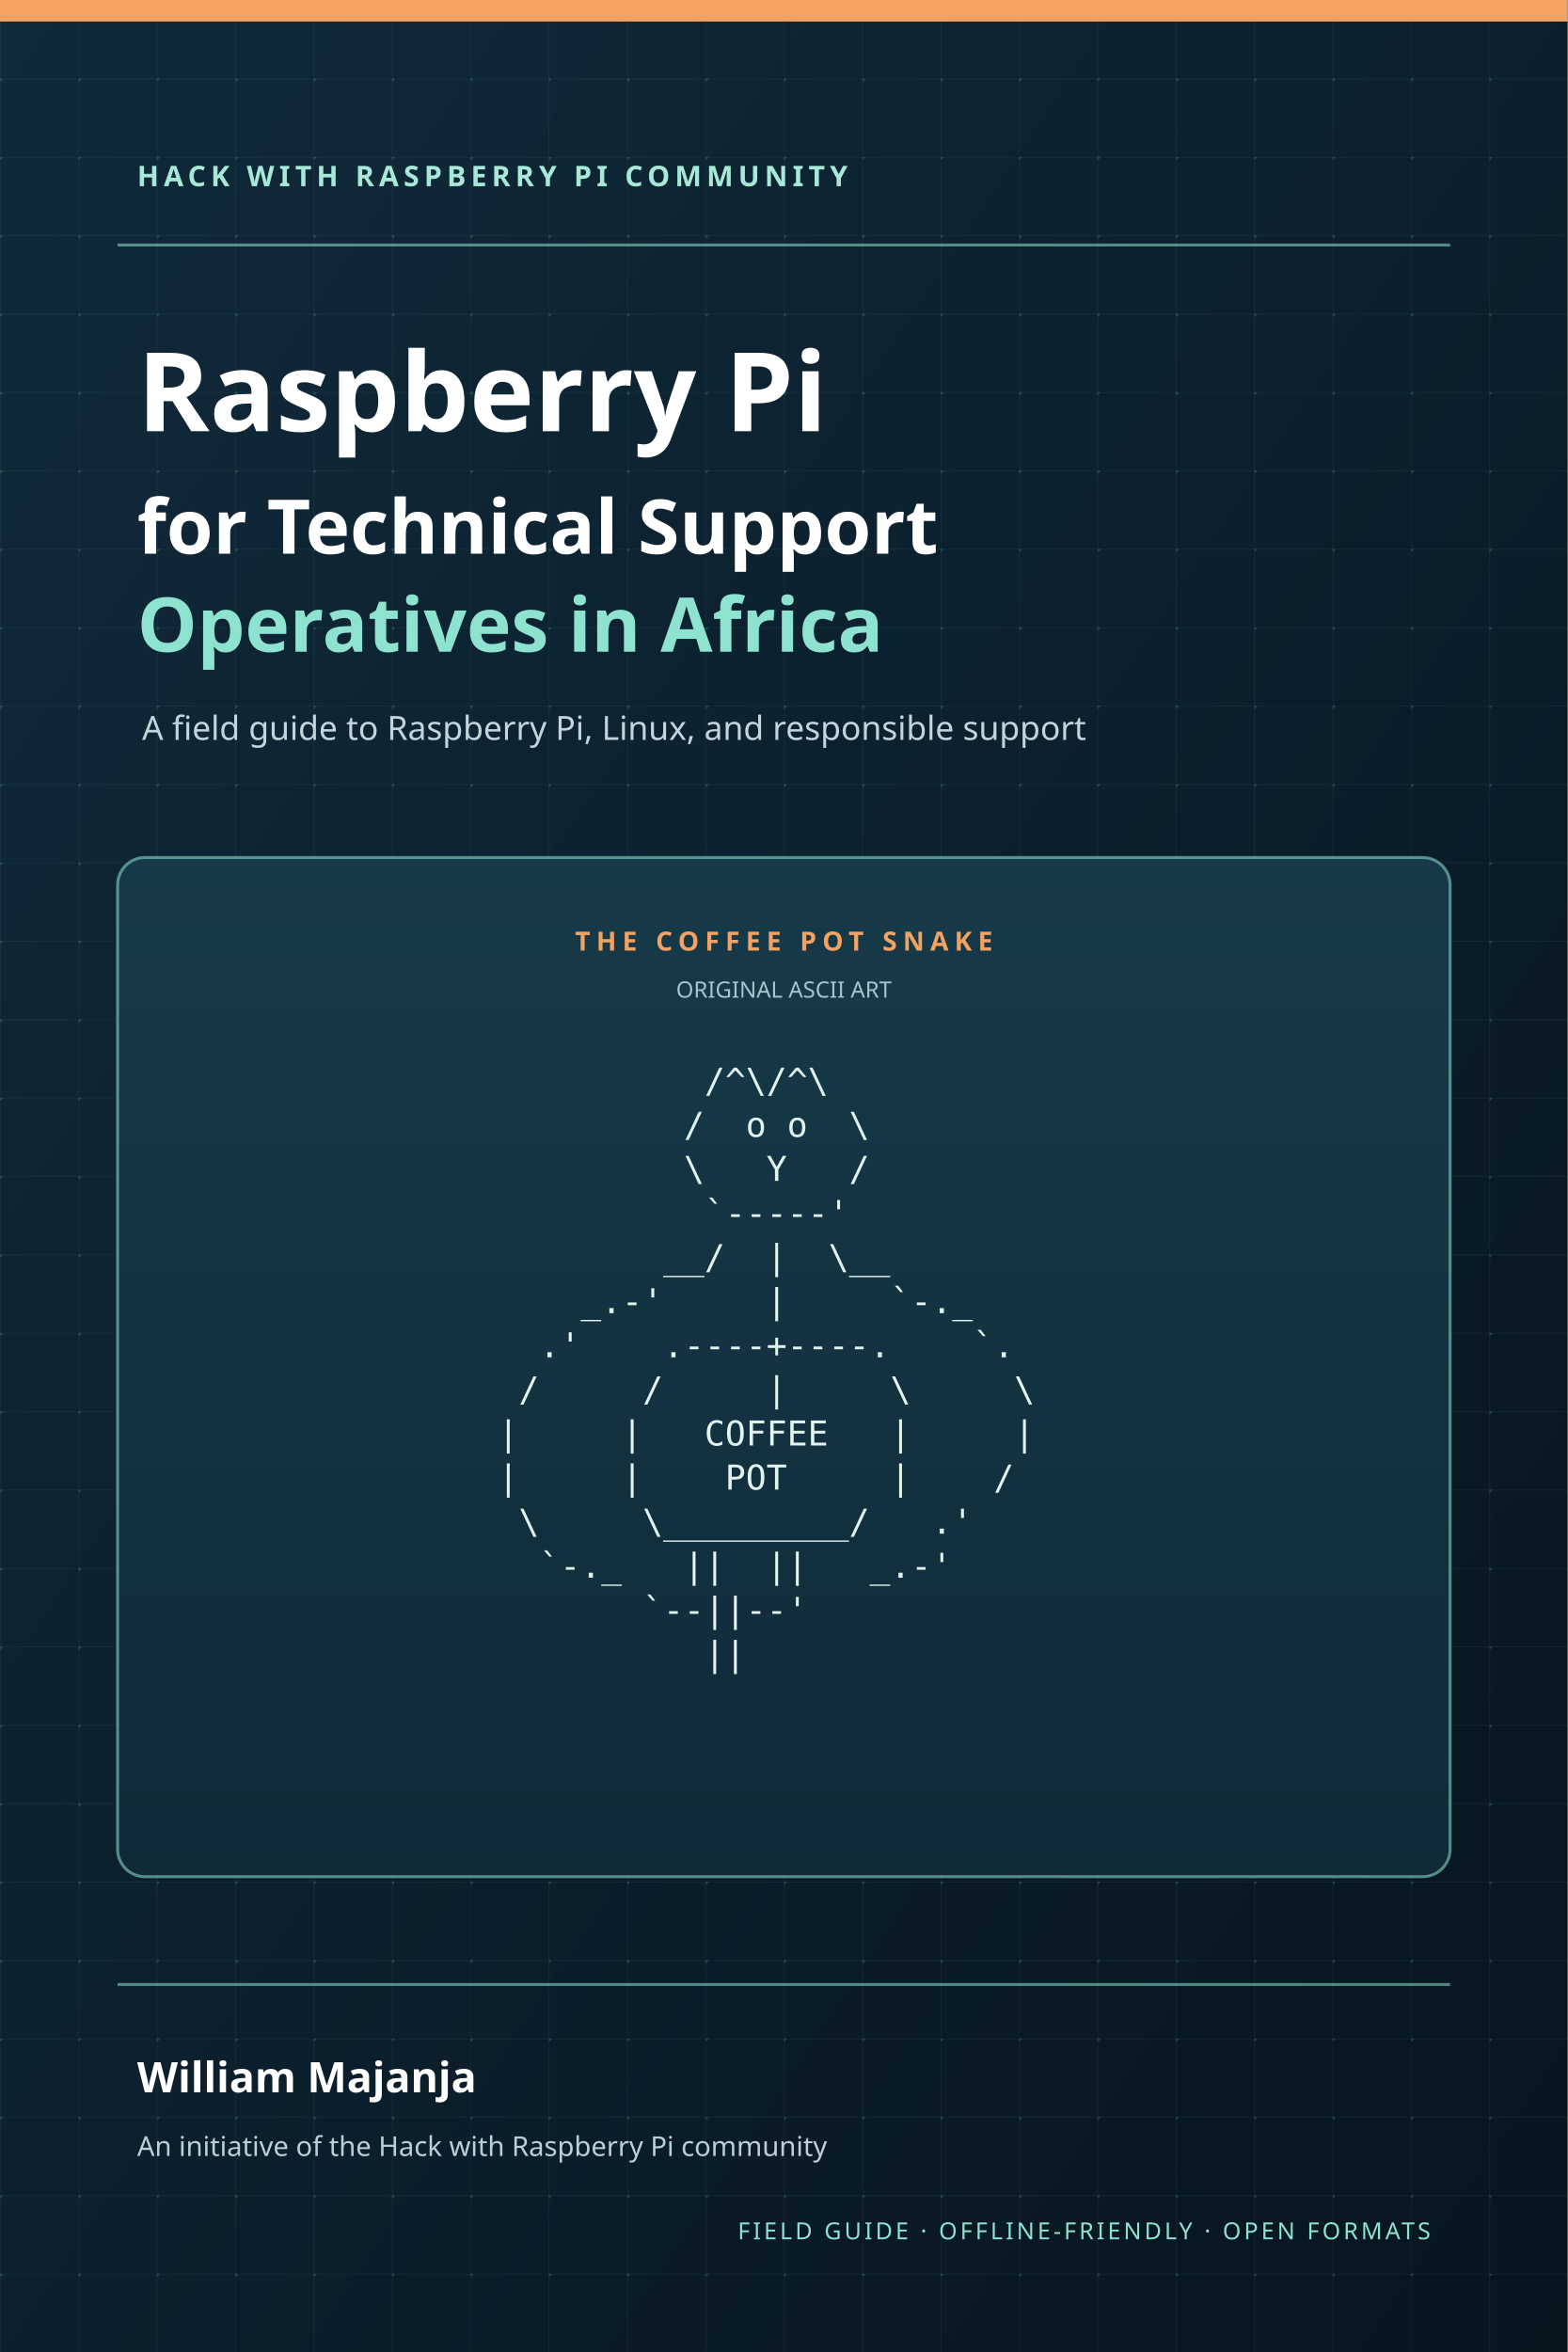
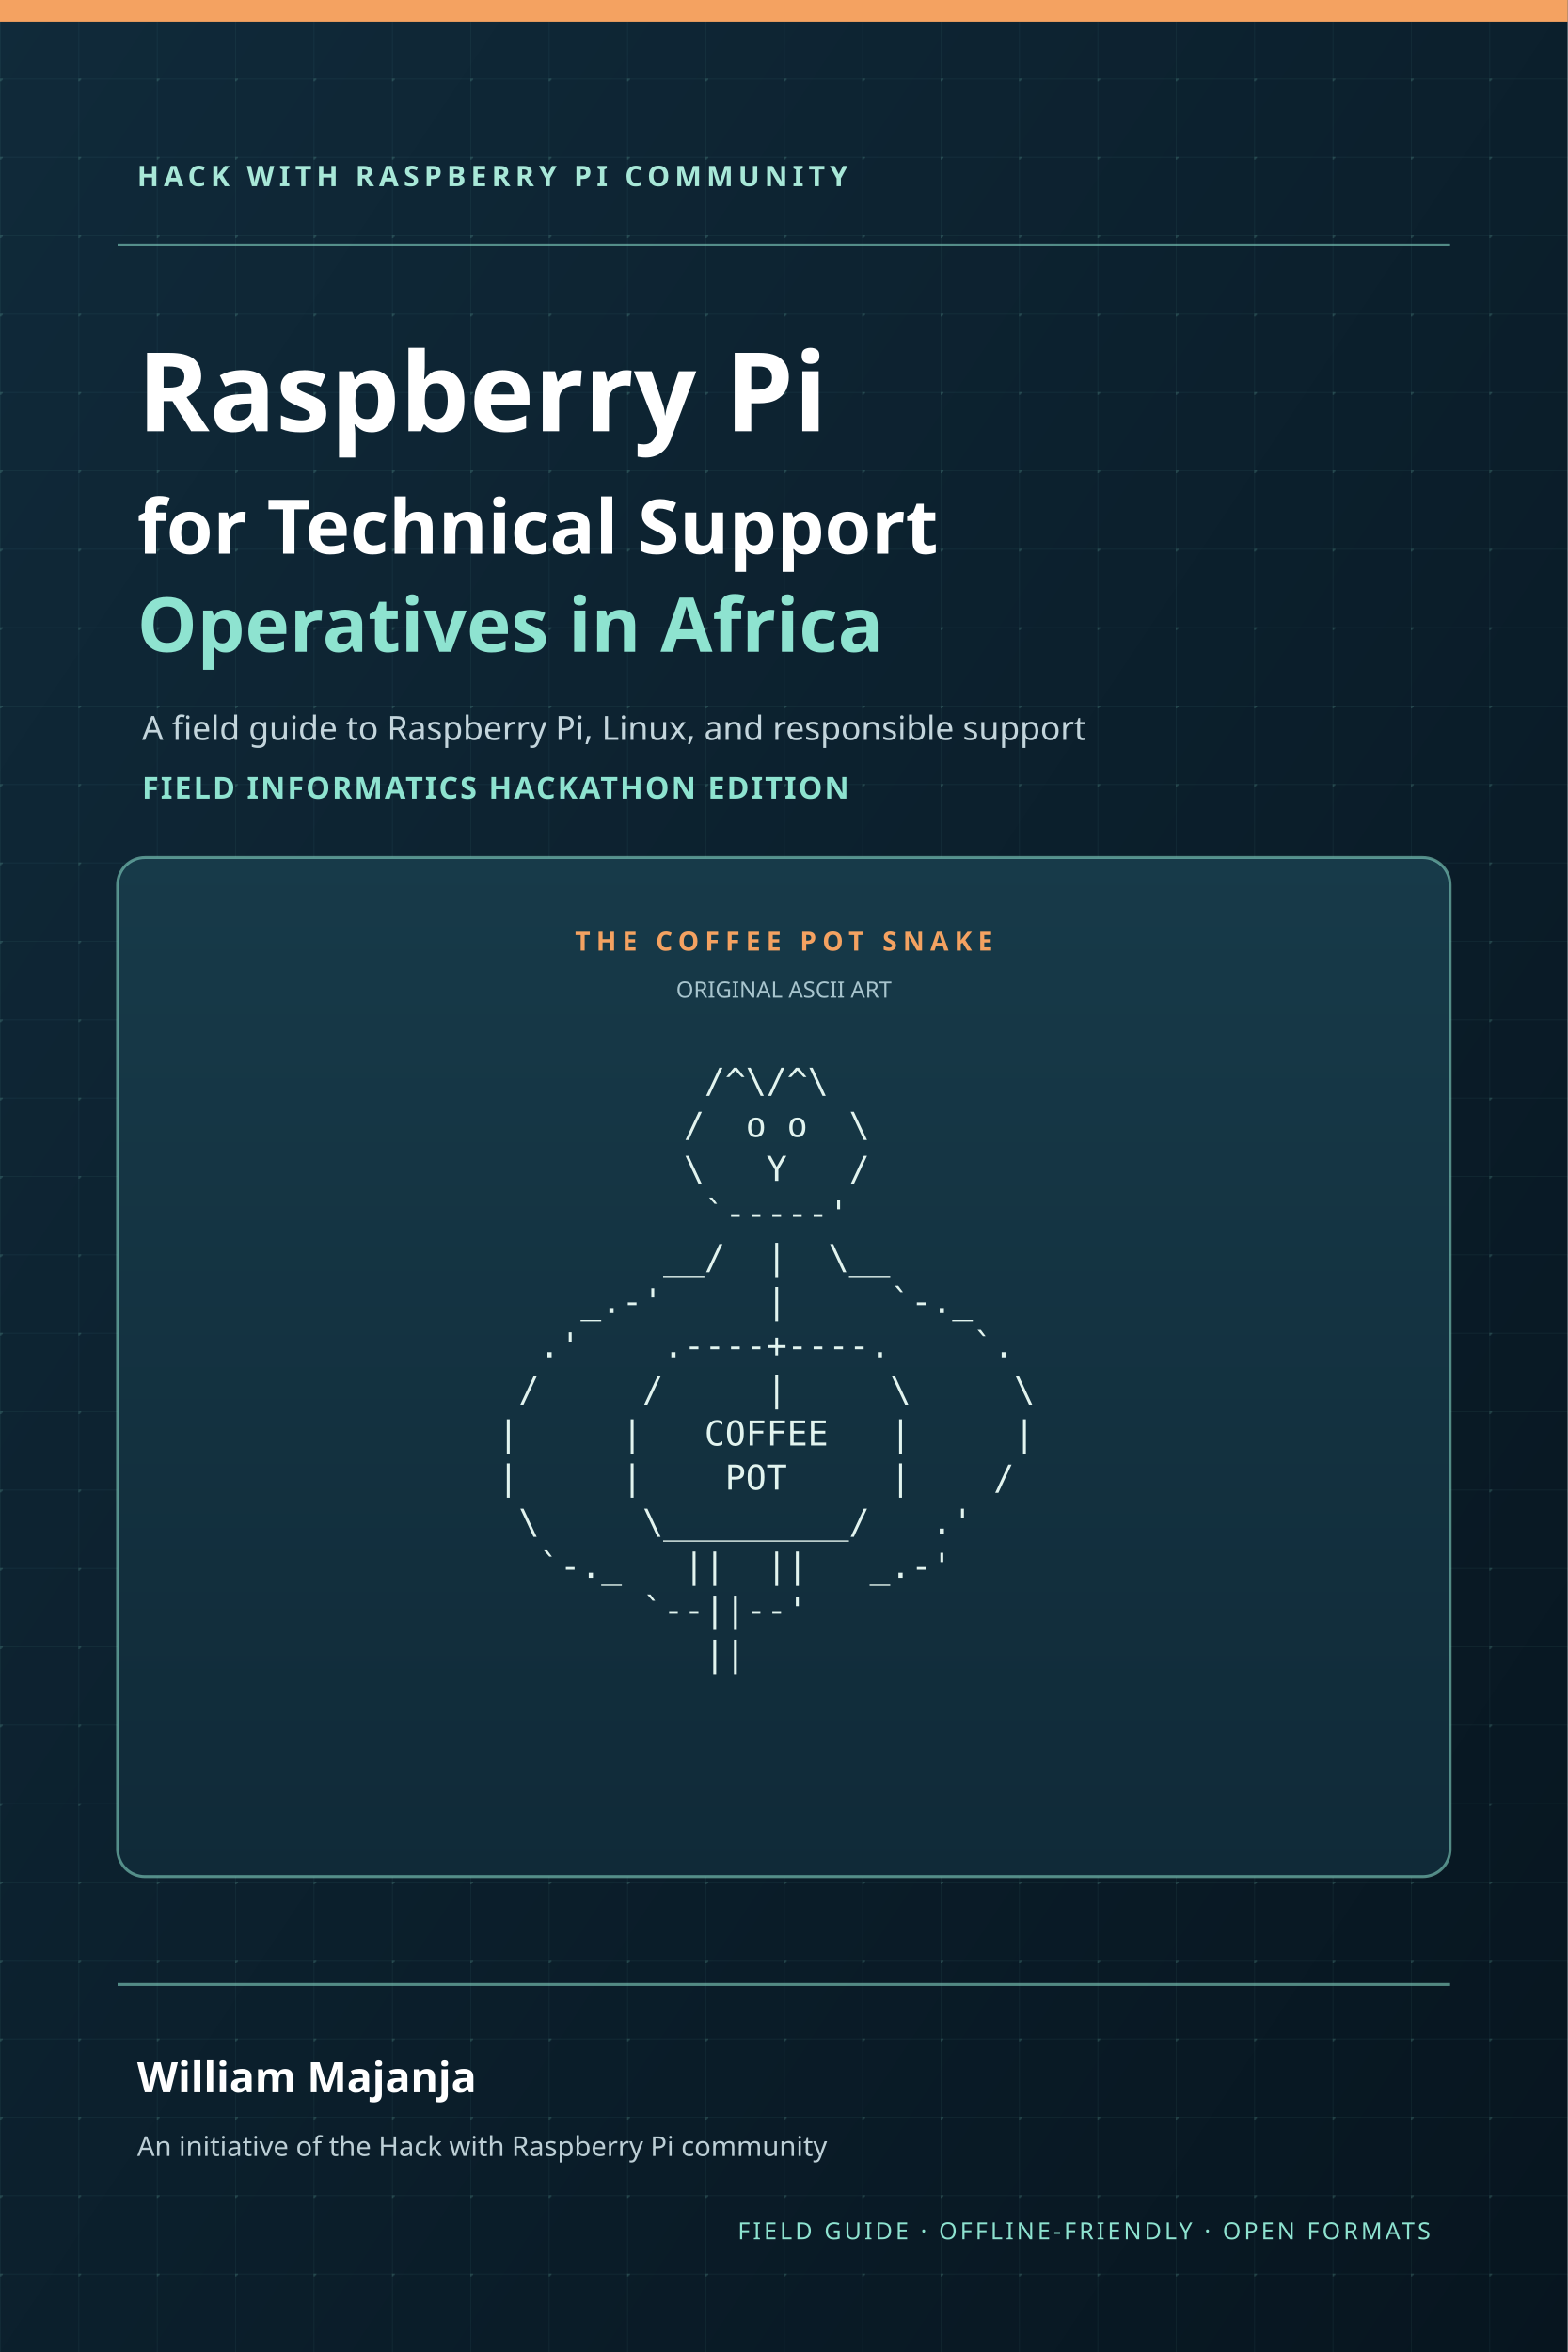
<svg xmlns="http://www.w3.org/2000/svg" width="1600" height="2400" viewBox="0 0 1600 2400" role="img" aria-labelledby="title description">
  <defs>
    <linearGradient id="background" x1="0" y1="0" x2="1" y2="1">
      <stop offset="0" stop-color="#102a3a" />
      <stop offset="1" stop-color="#07151f" />
    </linearGradient>
    <linearGradient id="panel" x1="0" y1="0" x2="0" y2="1">
      <stop offset="0" stop-color="#173a49" />
      <stop offset="1" stop-color="#102a38" />
    </linearGradient>
    <pattern id="grid" width="80" height="80" patternUnits="userSpaceOnUse">
      <path d="M80 0H0V80" fill="none" stroke="#8ee3d0" stroke-opacity=".055" stroke-width="2" />
      <circle cx="0" cy="0" r="3" fill="#8ee3d0" fill-opacity=".16" />
    </pattern>
  </defs>
  <rect width="1600" height="2400" fill="url(#background)" />
  <rect width="1600" height="2400" fill="url(#grid)" />
  <path d="M0 0H1600V22H0Z" fill="#f4a261" />
  <path d="M120 250H1480" stroke="#8ee3d0" stroke-opacity=".55" stroke-width="3" />
  <text x="140" y="190" fill="#a8e8d8" font-family="sans-serif" font-size="29" font-weight="700" letter-spacing="5">HACK WITH RASPBERRY PI COMMUNITY</text>
  <text x="140" y="440" fill="#ffffff" font-family="sans-serif" font-size="112" font-weight="700">Raspberry Pi</text>
  <text x="140" y="565" fill="#ffffff" font-family="sans-serif" font-size="77" font-weight="700">for Technical Support</text>
  <text x="140" y="665" fill="#8ee3d0" font-family="sans-serif" font-size="77" font-weight="700">Operatives in Africa</text>
  <text x="145" y="755" fill="#c3d5dc" font-family="sans-serif" font-size="34">A field guide to Raspberry Pi, Linux, and responsible support</text>
+   <text x="145" y="815" fill="#8ee3d0" font-family="sans-serif" font-size="31" font-weight="700" letter-spacing="2">FIELD INFORMATICS HACKATHON EDITION</text>
  <rect x="120" y="875" width="1360" height="1040" rx="28" fill="url(#panel)" stroke="#8ee3d0" stroke-opacity=".55" stroke-width="3" />
  <text x="800" y="970" fill="#f4a261" text-anchor="middle" font-family="sans-serif" font-size="27" font-weight="700" letter-spacing="6">THE COFFEE POT SNAKE</text>
  <text x="800" y="1018" fill="#a8c5ce" text-anchor="middle" font-family="sans-serif" font-size="23">ORIGINAL ASCII ART</text>
  <g fill="#e2f4ef" text-anchor="start" font-family="DejaVu Sans Mono, Liberation Mono, monospace" font-size="35">
    <text x="445" y="1115" xml:space="preserve">             /^\/^\</text>
    <text x="445" y="1160" xml:space="preserve">            /  o o  \</text>
    <text x="445" y="1205" xml:space="preserve">            \   Y   /</text>
    <text x="445" y="1250" xml:space="preserve">             `-----'</text>
    <text x="445" y="1295" xml:space="preserve">           __/  |  \__</text>
    <text x="445" y="1340" xml:space="preserve">       _.-'     |     `-._</text>
    <text x="445" y="1385" xml:space="preserve">     .'    .----+----.    `.</text>
    <text x="445" y="1430" xml:space="preserve">    /     /     |     \     \</text>
    <text x="445" y="1475" xml:space="preserve">   |     |   COFFEE   |     |</text>
    <text x="445" y="1520" xml:space="preserve">   |     |    POT     |    /</text>
    <text x="445" y="1565" xml:space="preserve">    \     \_________/   .'</text>
    <text x="445" y="1610" xml:space="preserve">     `-._   ||  ||   _.-'</text>
    <text x="445" y="1655" xml:space="preserve">          `--||--'</text>
    <text x="445" y="1700" xml:space="preserve">             ||</text>
  </g>
  <path d="M120 2025H1480" stroke="#8ee3d0" stroke-opacity=".55" stroke-width="3" />
  <text x="140" y="2135" fill="#ffffff" font-family="sans-serif" font-size="43" font-weight="700">William Majanja</text>
  <text x="140" y="2200" fill="#bdcfd6" font-family="sans-serif" font-size="28">An initiative of the Hack with Raspberry Pi community</text>
  <text x="1460" y="2285" fill="#8ee3d0" text-anchor="end" font-family="sans-serif" font-size="24" letter-spacing="3">FIELD GUIDE · OFFLINE-FRIENDLY · OPEN FORMATS</text>
</svg>
